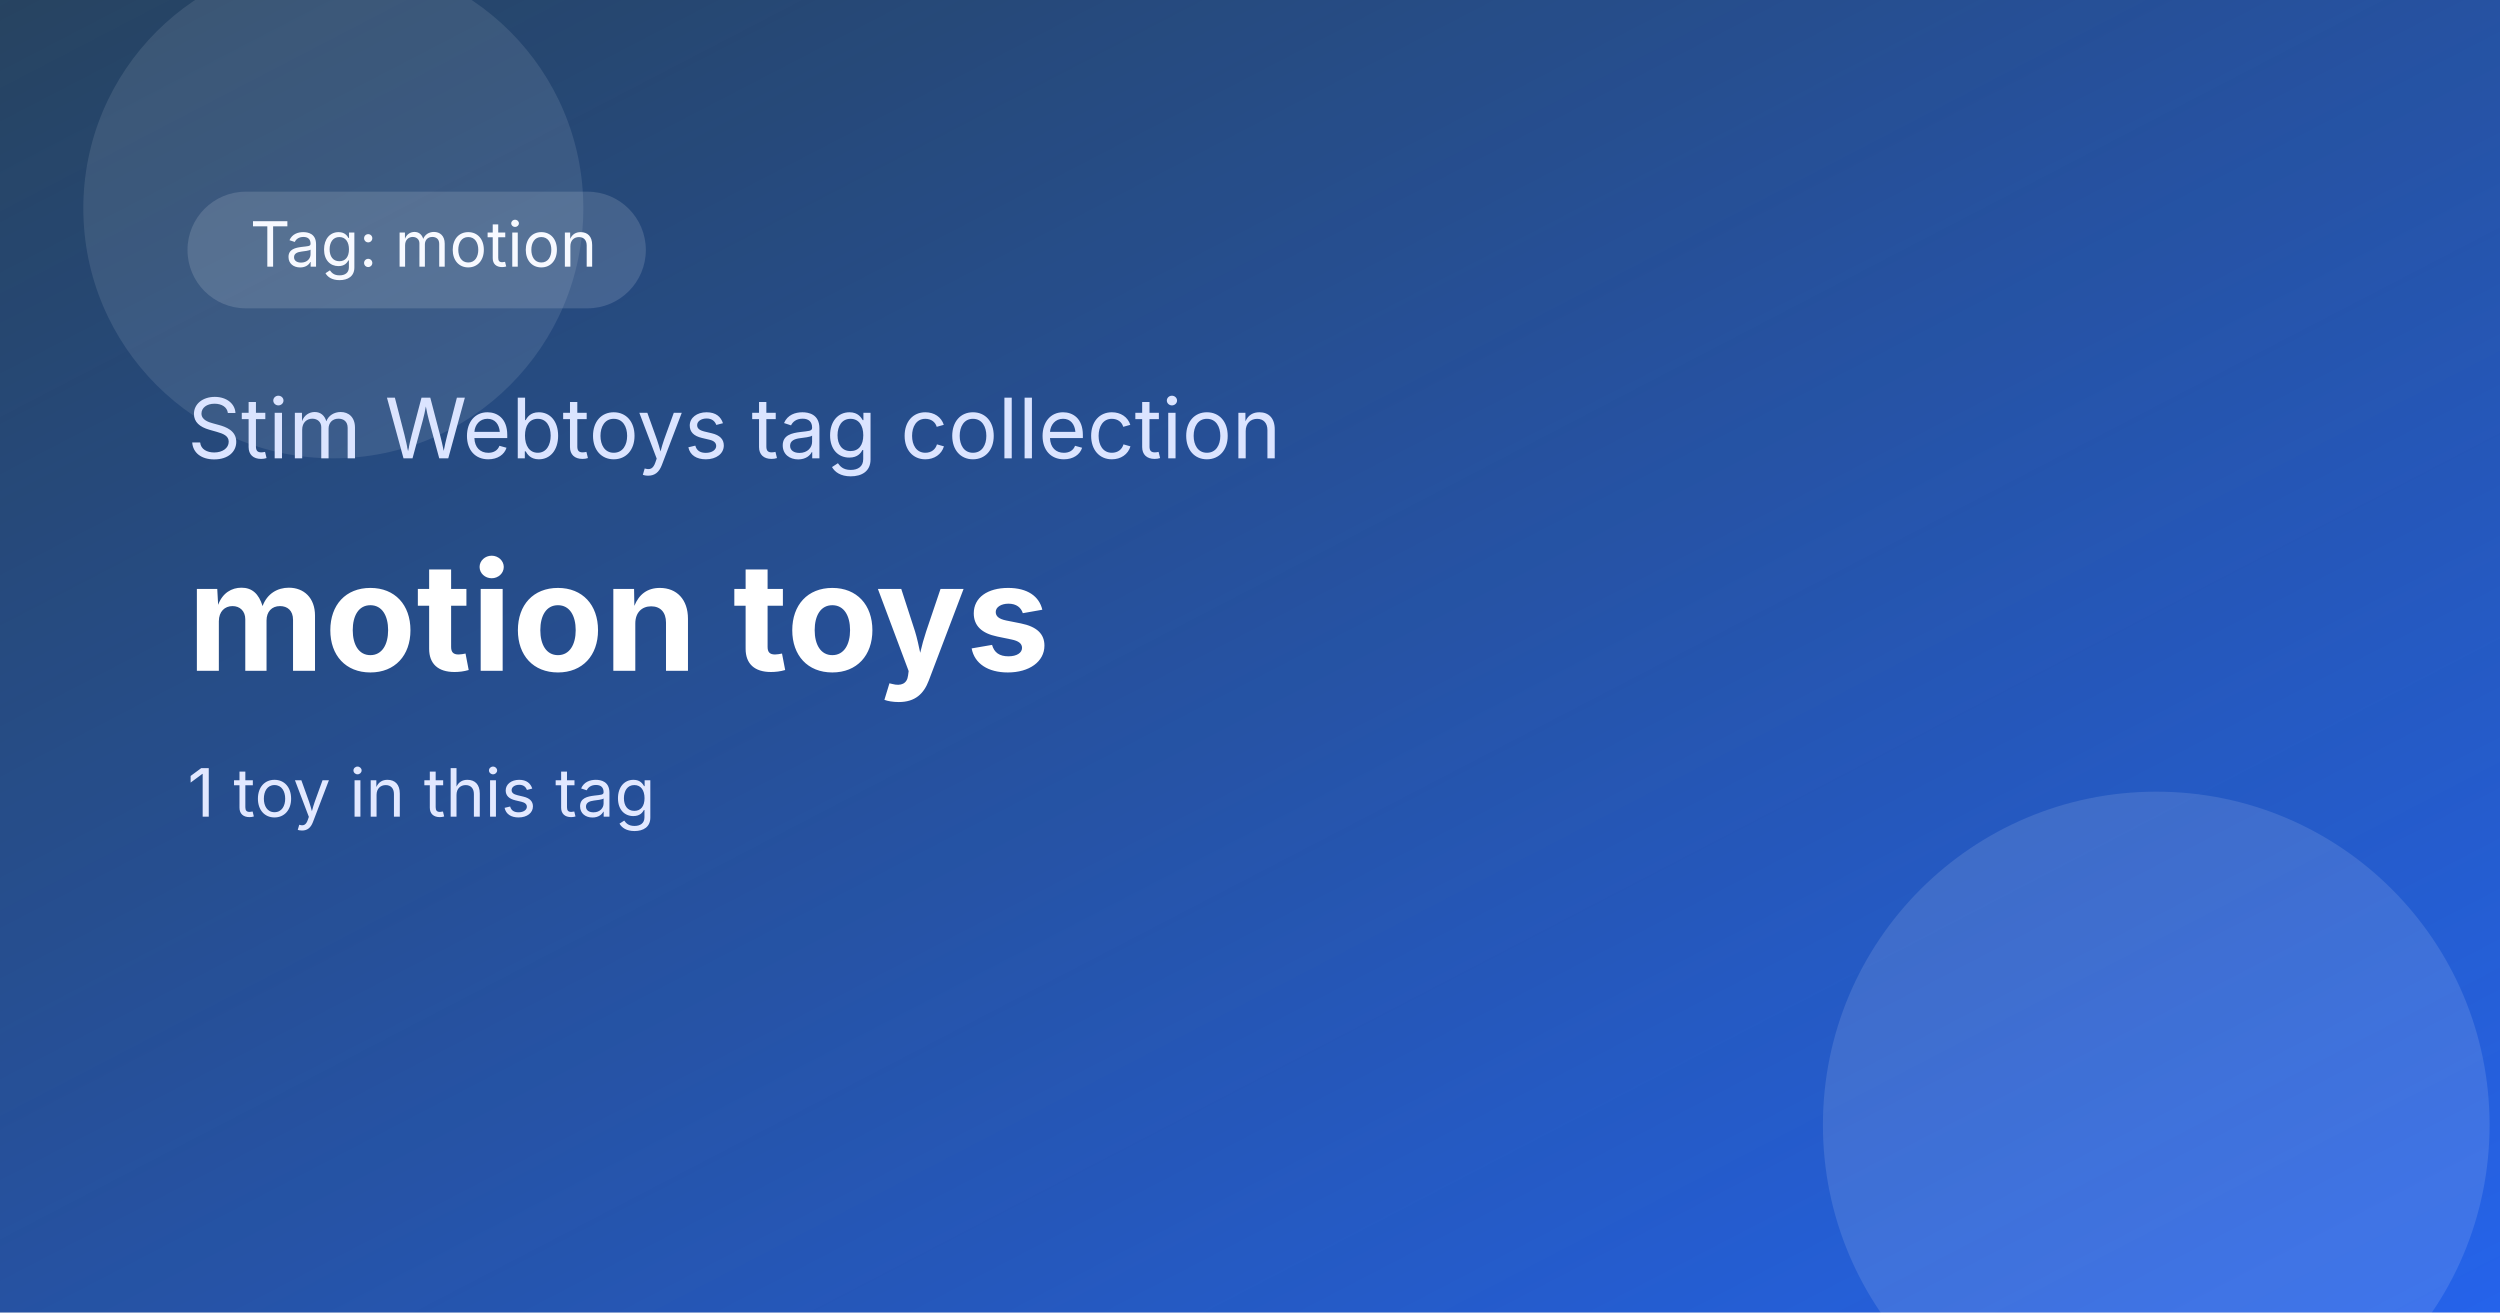
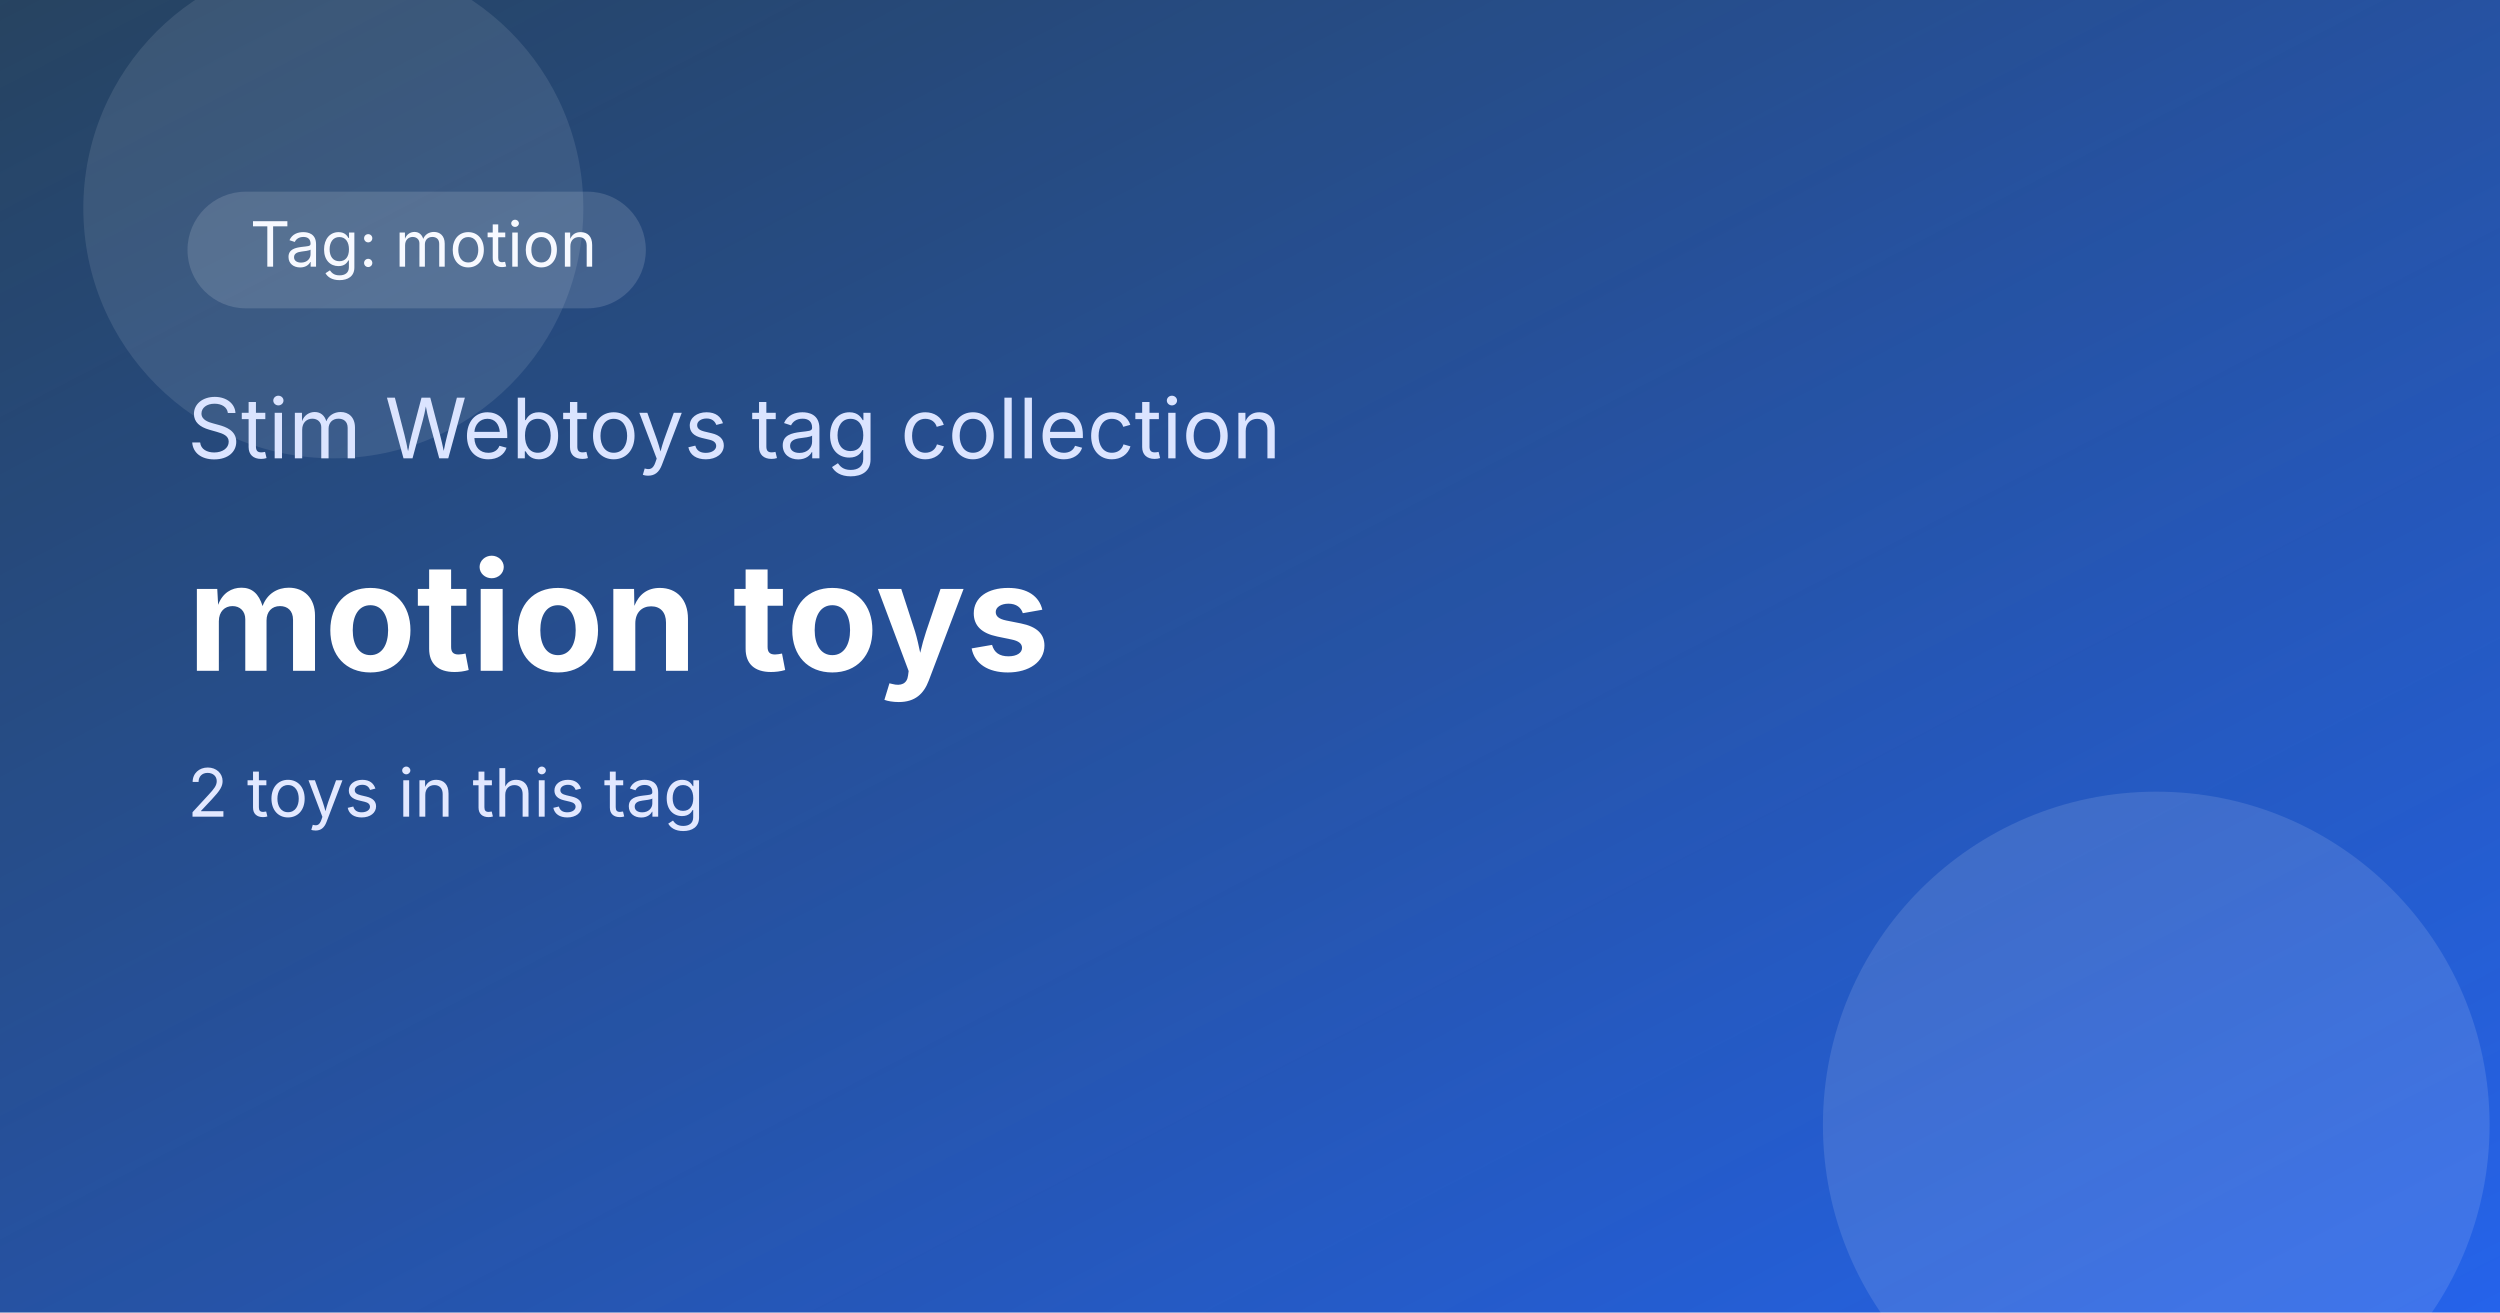
<svg xmlns="http://www.w3.org/2000/svg" width="1200" height="630" viewBox="0 0 1200 630" role="img" aria-label="motion toys">
  <defs>
    <linearGradient id="bg" x1="0" y1="0" x2="1" y2="1">
      <stop offset="0%" stop-color="#0f2f4f" />
      <stop offset="100%" stop-color="#2563eb" />
    </linearGradient>
    <linearGradient id="shine" x1="0" y1="0" x2="1" y2="1">
      <stop offset="0%" stop-color="rgba(255,255,255,0.25)" />
      <stop offset="100%" stop-color="rgba(255,255,255,0)" />
    </linearGradient>
  </defs>
  <rect width="1200" height="630" fill="url(#bg)" />
  <rect x="0" y="0" width="1200" height="630" fill="url(#shine)" opacity="0.4" />
  <circle cx="1035" cy="540" r="160" fill="rgba(255,255,255,0.12)" />
  <circle cx="160" cy="100" r="120" fill="rgba(255,255,255,0.1)" />
  <rect x="90" y="92" width="220" height="56" rx="28" fill="rgba(255,255,255,0.14)" />
  <text x="120" y="128" font-size="30" fill="#f7f9ff" font-family="Inter, Arial, sans-serif">Tag: motion</text>
  <text x="90" y="220" font-size="40" fill="#dbe4ff" font-family="Inter, Arial, sans-serif">Stim Webtoys tag collection</text>
  <text x="90" y="322" font-size="72" font-weight="700" fill="#ffffff" font-family="Inter, Arial, sans-serif">motion toys</text>
-   <text x="90" y="392" font-size="32" fill="#e2e8ff" font-family="Inter, Arial, sans-serif">1 toy in this tag</text>
+   <text x="90" y="392" font-size="32" fill="#e2e8ff" font-family="Inter, Arial, sans-serif">2 toys in this tag</text>
</svg>
